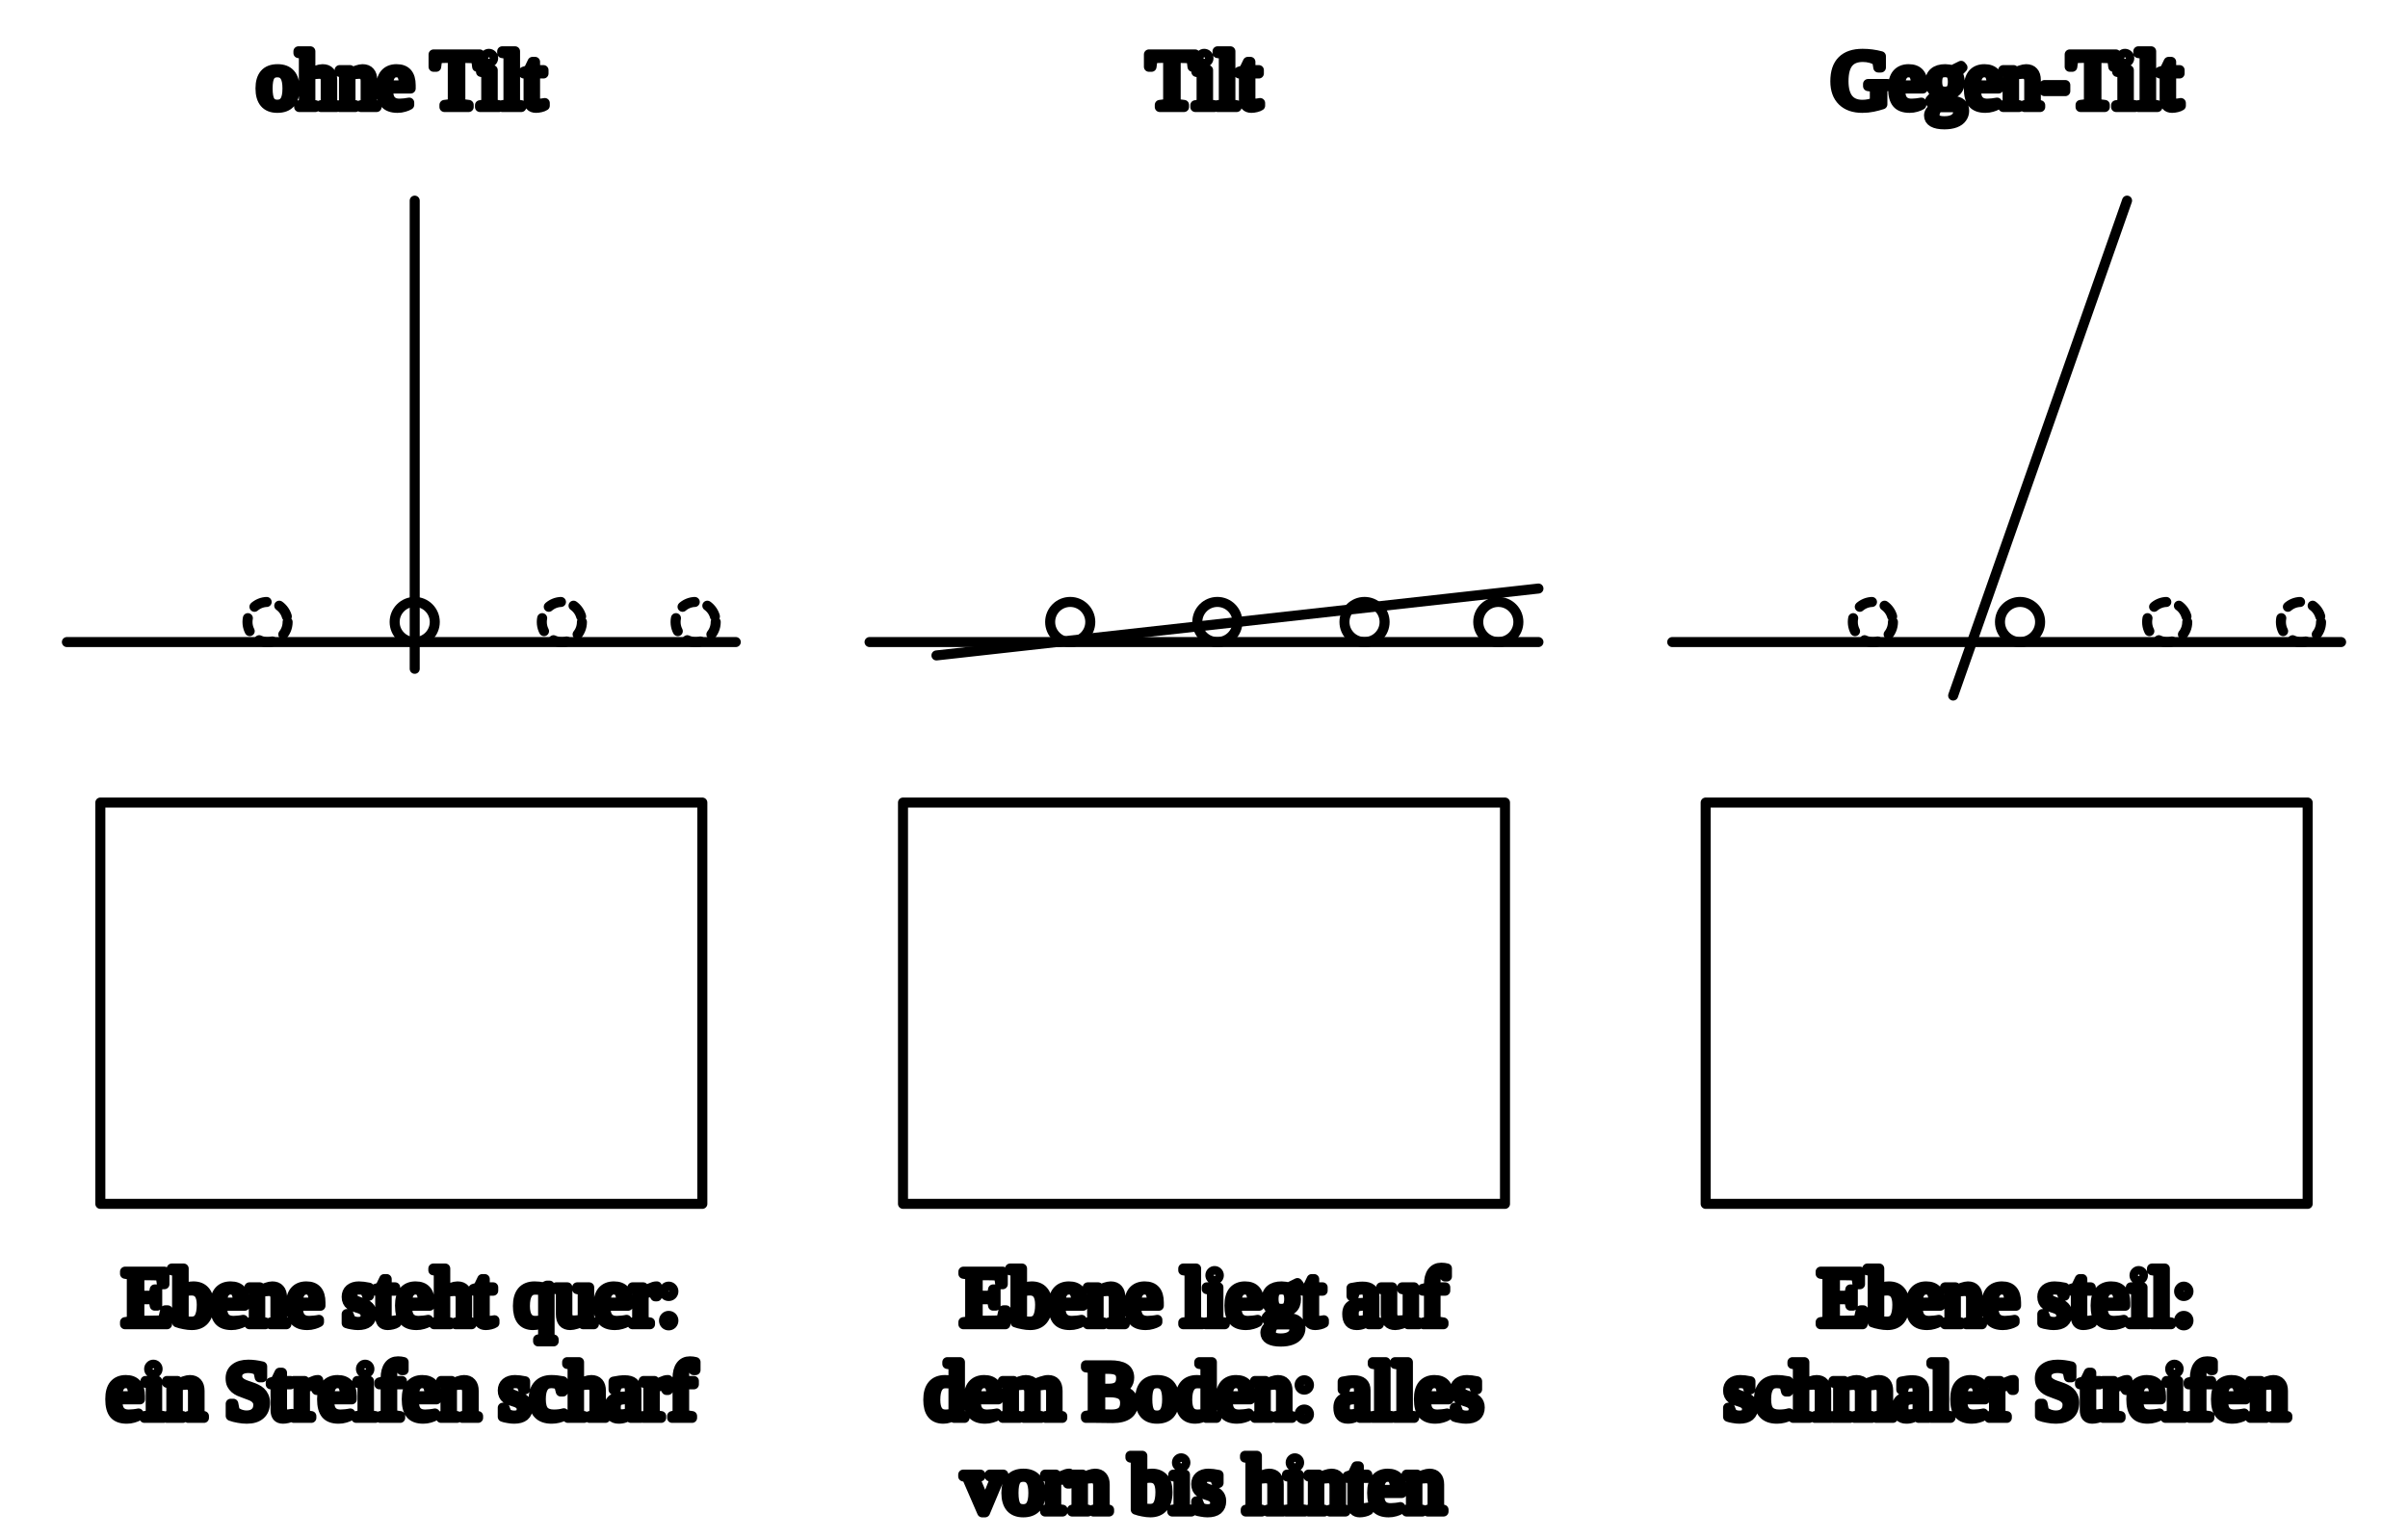
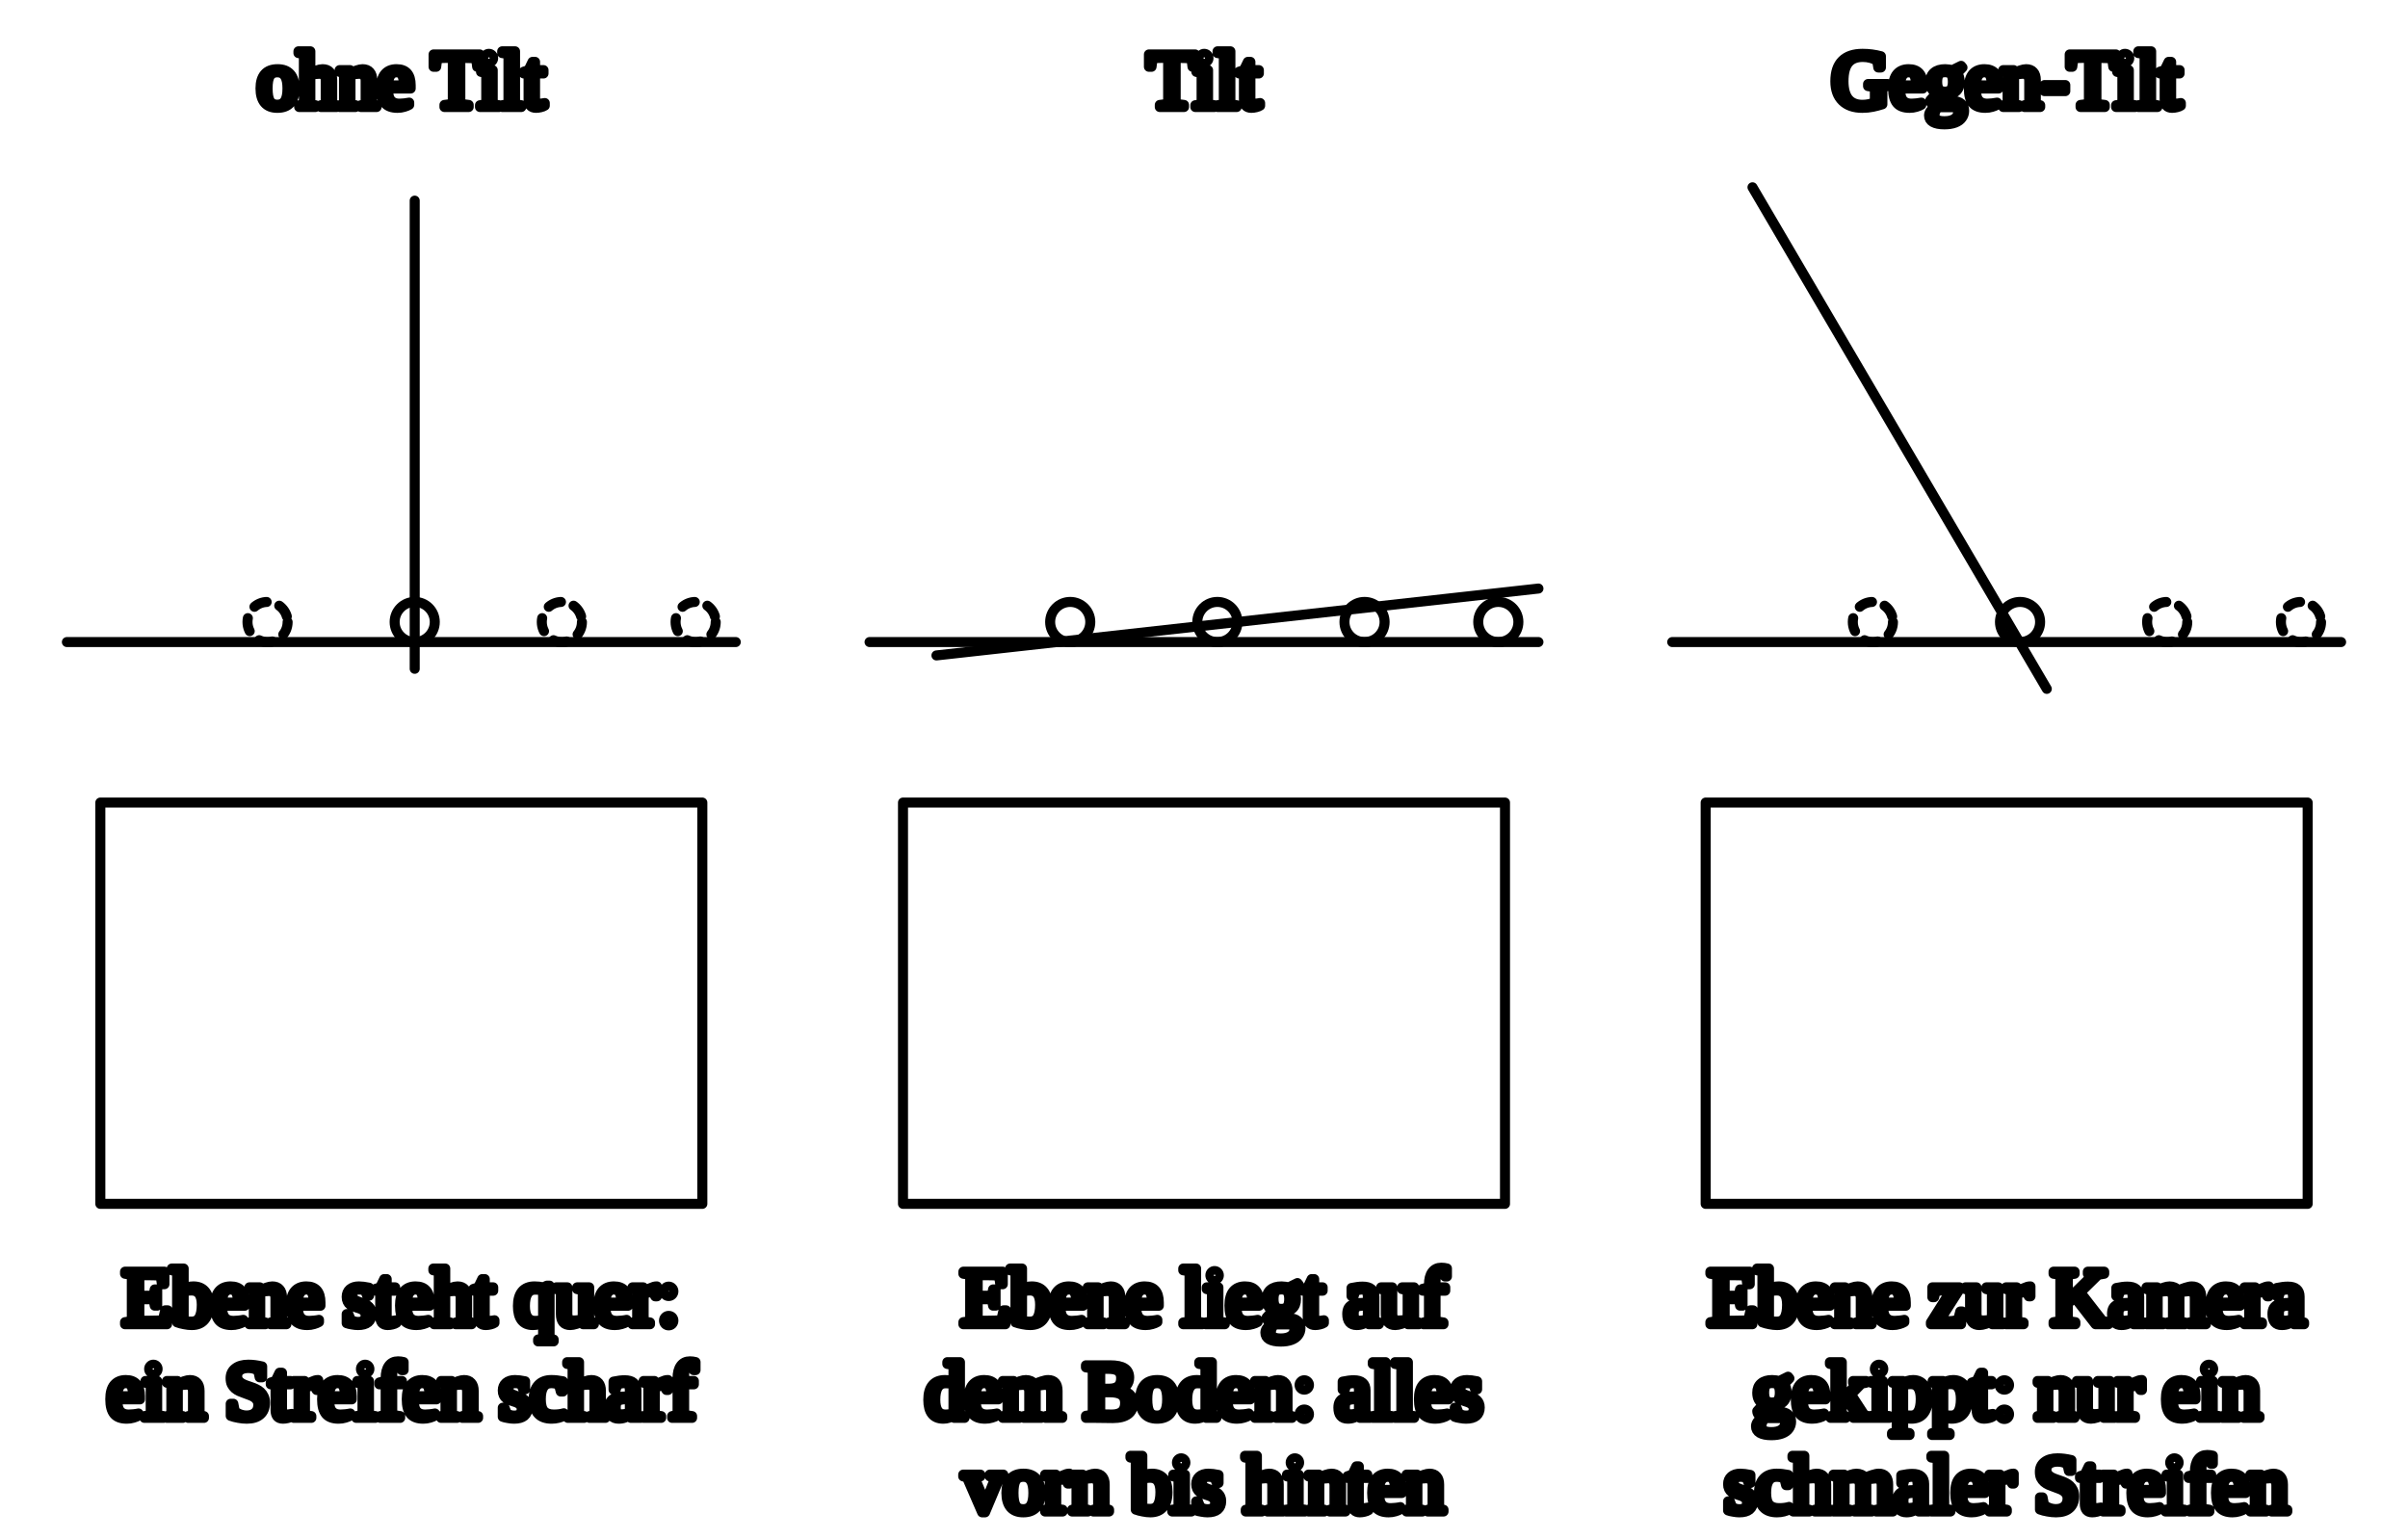
<svg xmlns="http://www.w3.org/2000/svg" viewBox="0 0 360 230" fill="none" stroke="currentColor" stroke-width="1.5" stroke-linecap="round" stroke-linejoin="round">
  <text x="60" y="16" text-anchor="middle" class="h">ohne Tilt</text>
  <text x="180" y="16" text-anchor="middle" class="h">Tilt</text>
  <text x="300" y="16" text-anchor="middle" class="h">Gegen-Tilt</text>
  <g>
    <line x1="10" y1="96" x2="110" y2="96" class="m" />
    <rect x="12" y="44" width="10" height="8" class="af" stroke="none" />
    <line x1="62" y1="30" x2="62" y2="100" class="a" />
    <circle cx="40" cy="93" r="3" class="m" stroke-dasharray="2 2" />
    <circle cx="62" cy="93" r="3" />
    <circle cx="84" cy="93" r="3" class="m" stroke-dasharray="2 2" />
    <circle cx="104" cy="93" r="3" class="m" stroke-dasharray="2 2" />
    <line x1="130" y1="96" x2="230" y2="96" class="m" />
    <rect x="132" y="44" width="10" height="8" class="af" stroke="none" />
    <line x1="140" y1="98" x2="230" y2="88" class="a" />
    <circle cx="160" cy="93" r="3" />
    <circle cx="182" cy="93" r="3" />
    <circle cx="204" cy="93" r="3" />
    <circle cx="224" cy="93" r="3" />
    <line x1="250" y1="96" x2="350" y2="96" class="m" />
    <rect x="252" y="44" width="10" height="8" class="af" stroke="none" />
-     <line x1="292" y1="104" x2="318" y2="30" class="a" />
+     <line x1="306" y1="103" x2="262" y2="28" class="a" />
    <circle cx="280" cy="93" r="3" class="m" stroke-dasharray="2 2" />
    <circle cx="302" cy="93" r="3" />
    <circle cx="324" cy="93" r="3" class="m" stroke-dasharray="2 2" />
    <circle cx="344" cy="93" r="3" class="m" stroke-dasharray="2 2" />
  </g>
  <g>
    <rect x="15" y="120" width="90" height="60" />
    <rect x="15" y="148" width="90" height="14" class="f" stroke="none" />
    <rect x="135" y="120" width="90" height="60" />
    <rect x="135" y="120" width="90" height="60" class="f" stroke="none" />
    <rect x="255" y="120" width="90" height="60" />
    <rect x="255" y="152" width="90" height="5" class="f" stroke="none" />
  </g>
  <text x="60" y="198" text-anchor="middle" class="m">Ebene steht quer:</text>
  <text x="60" y="212" text-anchor="middle" class="m">ein Streifen scharf</text>
  <text x="180" y="198" text-anchor="middle" class="m">Ebene liegt auf</text>
  <text x="180" y="212" text-anchor="middle" class="m">dem Boden: alles</text>
  <text x="180" y="226" text-anchor="middle" class="m">vorn bis hinten</text>
-   <text x="300" y="198" text-anchor="middle" class="m">Ebene steil:</text>
-   <text x="300" y="212" text-anchor="middle" class="m">schmaler Streifen</text>
+   <text x="300" y="198" text-anchor="middle" class="m">Ebene zur Kamera</text>
+   <text x="300" y="212" text-anchor="middle" class="m">gekippt: nur ein</text>
+   <text x="300" y="226" text-anchor="middle" class="m">schmaler Streifen</text>
</svg>
